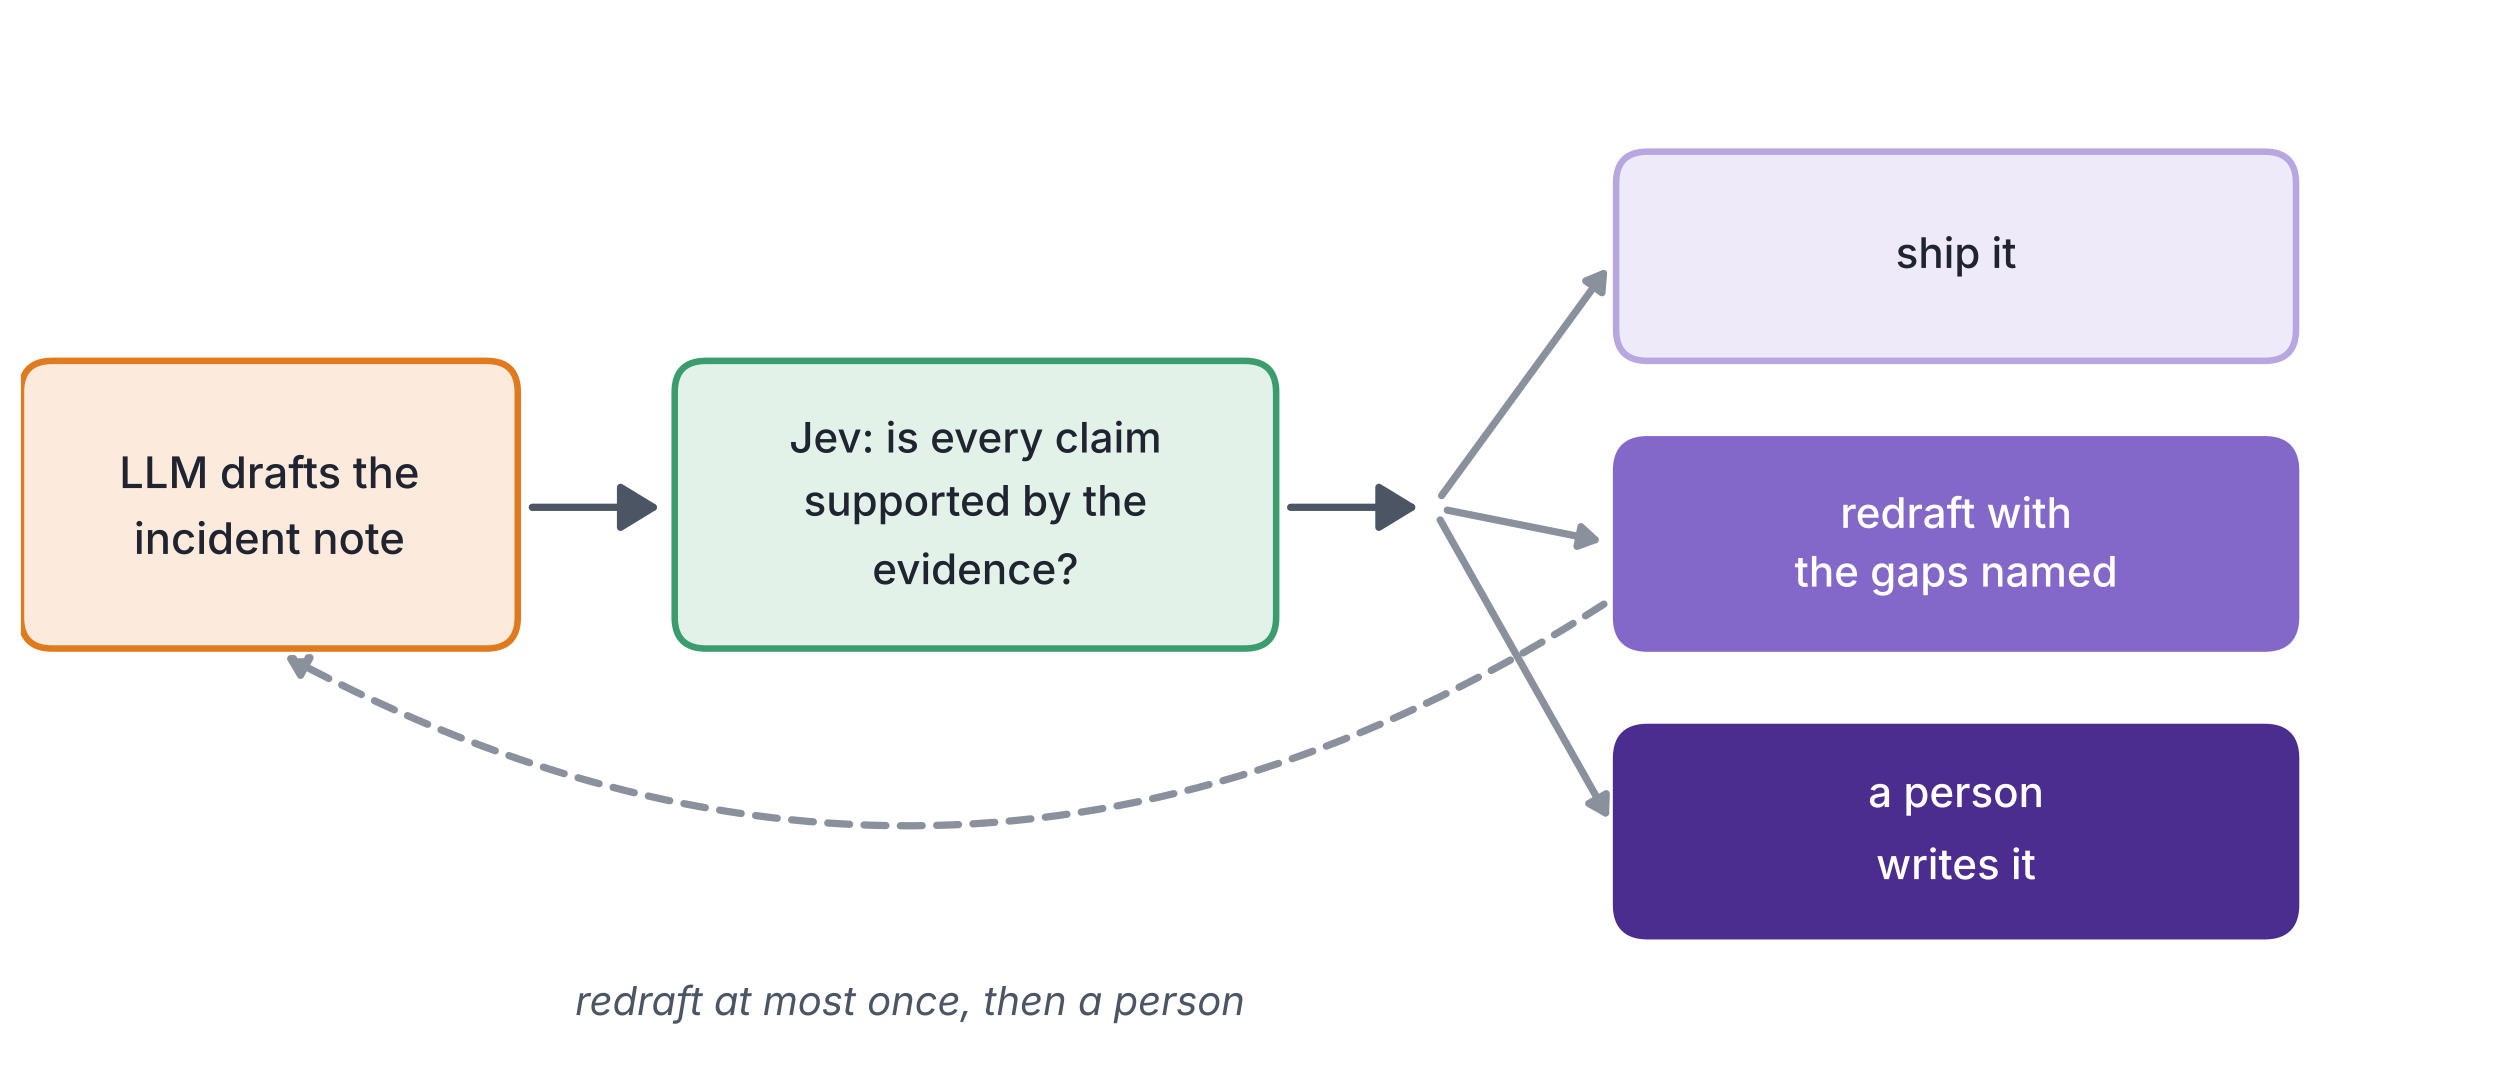
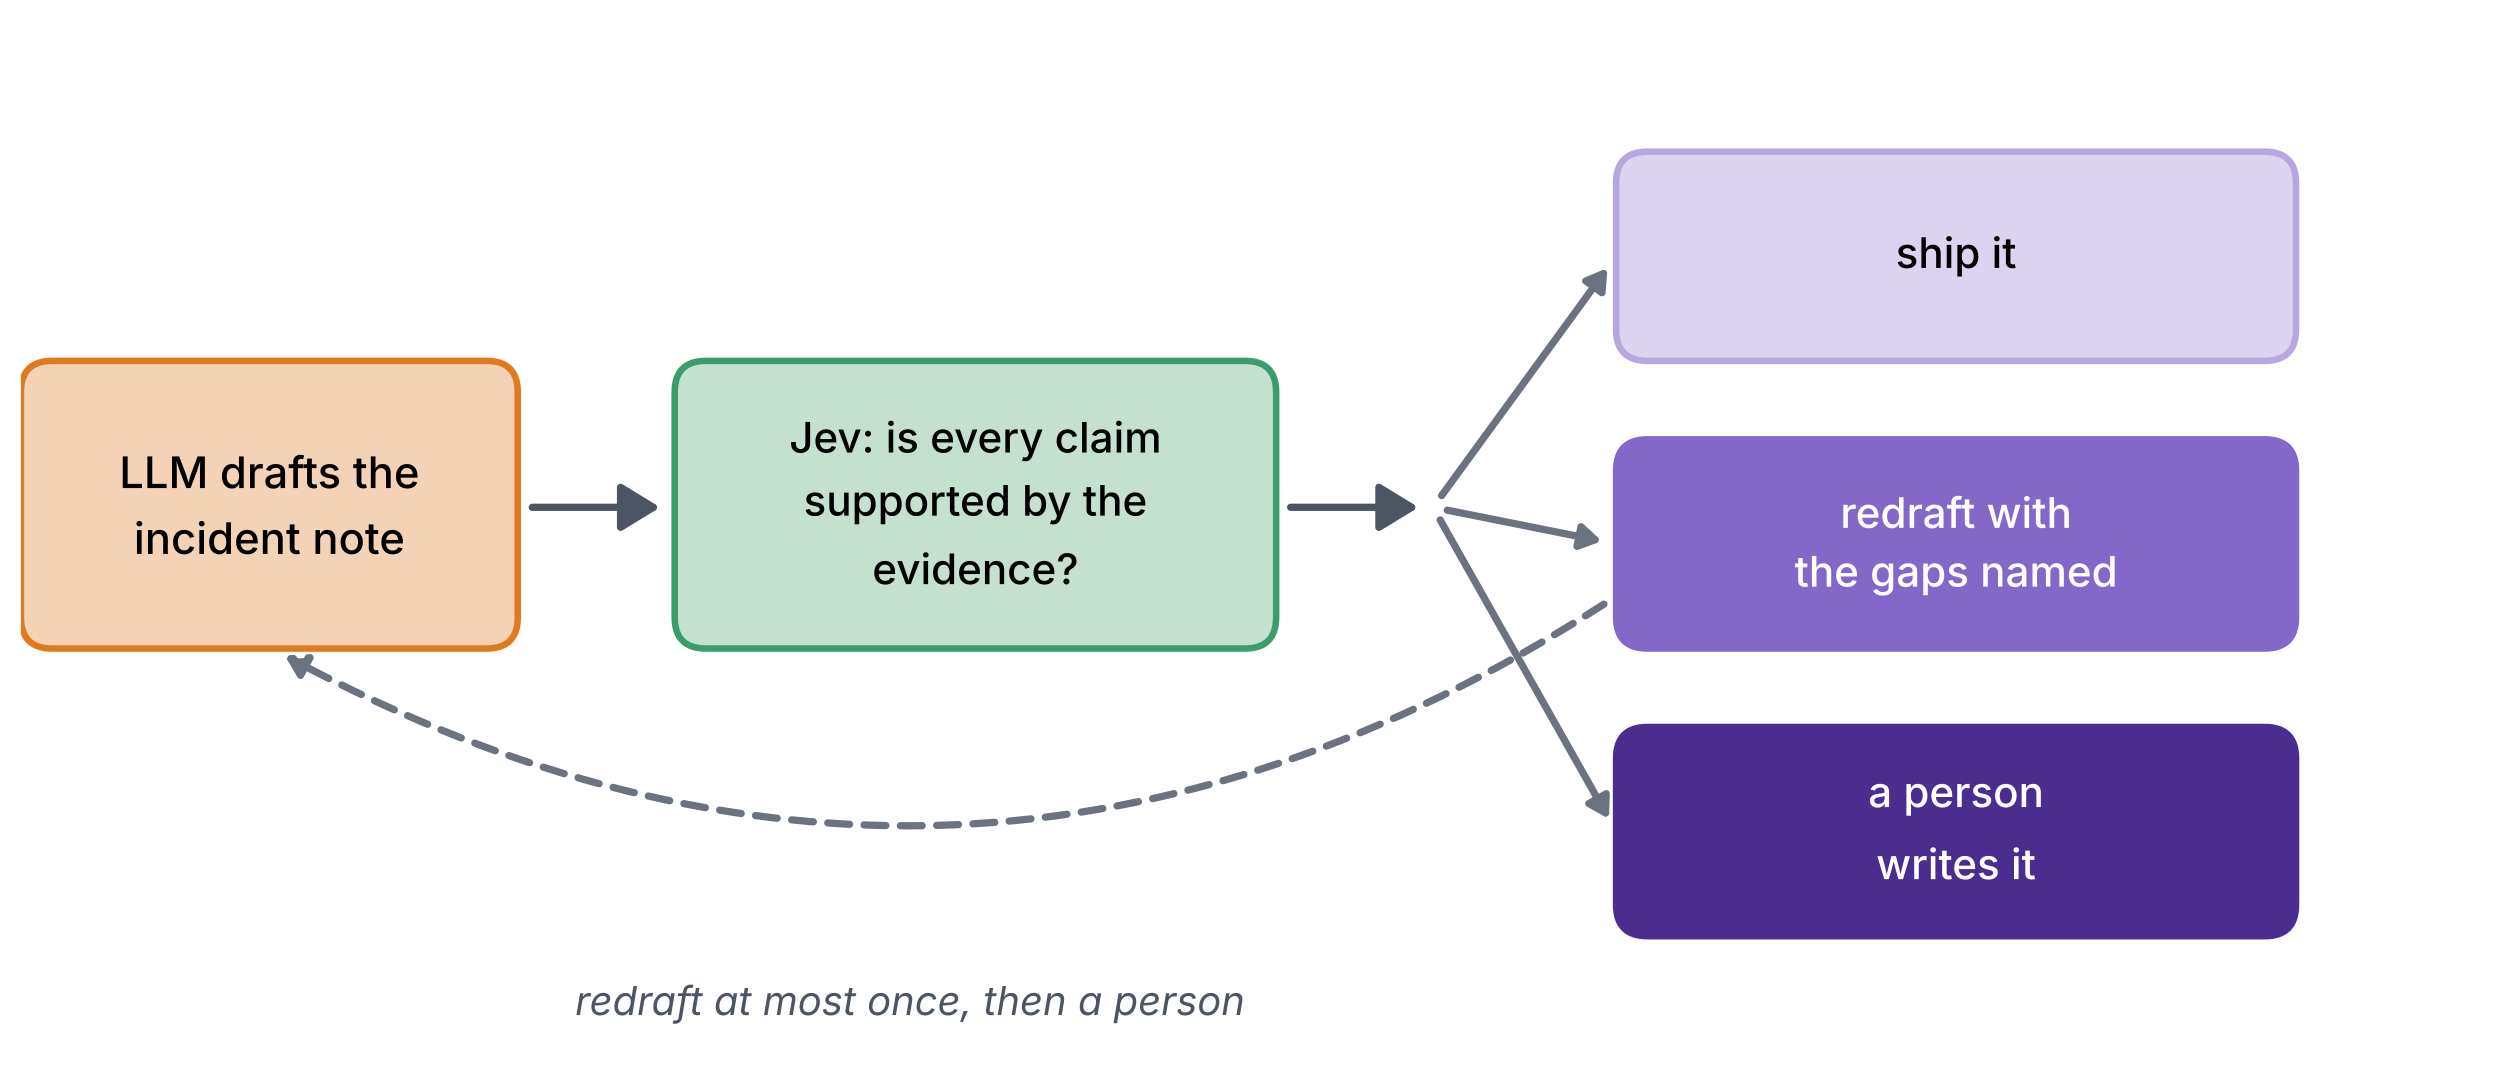
<svg xmlns="http://www.w3.org/2000/svg" width="344.16pt" height="149.76pt" viewBox="0 0 344.16 149.76" version="1.1">
  <defs>
    <style type="text/css">*{stroke-linejoin: round; stroke-linecap: butt}</style>
  </defs>
  <g id="figure_1">
    <g id="patch_1">
      <path d="M 0 149.76  L 344.16 149.76  L 344.16 0  L 0 0  z " style="fill: #ffffff" />
    </g>
    <g id="axes_1">
      <g id="patch_2">
-         <path d="M 73.281 69.84  Q 82.083 69.84 89.926 69.84  " clip-path="url(#p6bffde9076)" style="fill: none; stroke: #4b5563; stroke-linecap: round" />
-         <path d="M 85.426 67.09  L 89.926 69.84  L 85.426 72.59  z " clip-path="url(#p6bffde9076)" style="fill: #4b5563; stroke: #4b5563; stroke-linecap: round" />
+         <path d="M 73.281 69.84  Q 82.083 69.84 89.926 69.84  " clip-path="url(#pc4752d227c)" style="fill: none; stroke: #4b5563; stroke-linecap: round" />
+         <path d="M 85.426 67.09  L 89.926 69.84  L 85.426 72.59  z " clip-path="url(#pc4752d227c)" style="fill: #4b5563; stroke: #4b5563; stroke-linecap: round" />
      </g>
      <g id="patch_3">
-         <path d="M 177.681 69.84  Q 186.483 69.84 194.326 69.84  " clip-path="url(#p6bffde9076)" style="fill: none; stroke: #4b5563; stroke-linecap: round" />
-         <path d="M 189.826 67.09  L 194.326 69.84  L 189.826 72.59  z " clip-path="url(#p6bffde9076)" style="fill: #4b5563; stroke: #4b5563; stroke-linecap: round" />
+         <path d="M 177.681 69.84  Q 186.483 69.84 194.326 69.84  " clip-path="url(#pc4752d227c)" style="fill: none; stroke: #4b5563; stroke-linecap: round" />
+         <path d="M 189.826 67.09  L 194.326 69.84  L 189.826 72.59  z " clip-path="url(#pc4752d227c)" style="fill: #4b5563; stroke: #4b5563; stroke-linecap: round" />
      </g>
      <g id="patch_4">
-         <path d="M 198.46 68.222  Q 209.882 52.557 220.739 37.667  " clip-path="url(#p6bffde9076)" style="fill: none; stroke: #8a919c; stroke-linecap: round" />
-         <path d="M 218.303 38.675  L 220.739 37.667  L 220.525 40.295  z " clip-path="url(#p6bffde9076)" style="fill: #8a919c; stroke: #8a919c; stroke-linecap: round" />
+         <path d="M 198.46 68.222  Q 209.882 52.557 220.739 37.667  " clip-path="url(#pc4752d227c)" style="fill: none; stroke: #6b7280; stroke-linecap: round" />
+         <path d="M 218.303 38.675  L 220.739 37.667  L 220.525 40.295  z " clip-path="url(#pc4752d227c)" style="fill: #6b7280; stroke: #6b7280; stroke-linecap: round" />
      </g>
      <g id="patch_5">
-         <path d="M 199.24 70.232  Q 209.88 72.36 219.579 74.3  " clip-path="url(#p6bffde9076)" style="fill: none; stroke: #8a919c; stroke-linecap: round" />
-         <path d="M 217.643 72.51  L 219.579 74.3  L 217.103 75.207  z " clip-path="url(#p6bffde9076)" style="fill: #8a919c; stroke: #8a919c; stroke-linecap: round" />
+         <path d="M 199.24 70.232  Q 209.88 72.36 219.579 74.3  " clip-path="url(#pc4752d227c)" style="fill: none; stroke: #6b7280; stroke-linecap: round" />
+         <path d="M 217.643 72.51  L 219.579 74.3  L 217.103 75.207  z " clip-path="url(#pc4752d227c)" style="fill: #6b7280; stroke: #6b7280; stroke-linecap: round" />
      </g>
      <g id="patch_6">
-         <path d="M 198.263 71.581  Q 209.88 92.16 221.026 111.904  " clip-path="url(#p6bffde9076)" style="fill: none; stroke: #8a919c; stroke-linecap: round" />
-         <path d="M 221.117 109.269  L 221.026 111.904  L 218.722 110.62  z " clip-path="url(#p6bffde9076)" style="fill: #8a919c; stroke: #8a919c; stroke-linecap: round" />
+         <path d="M 198.263 71.581  Q 209.88 92.16 221.026 111.904  " clip-path="url(#pc4752d227c)" style="fill: none; stroke: #6b7280; stroke-linecap: round" />
+         <path d="M 221.117 109.269  L 221.026 111.904  L 218.722 110.62  z " clip-path="url(#pc4752d227c)" style="fill: #6b7280; stroke: #6b7280; stroke-linecap: round" />
      </g>
      <g id="patch_7">
-         <path d="M 220.8 83.169  Q 132.081 140.17 40.045 90.69  " clip-path="url(#p6bffde9076)" style="fill: none; stroke-dasharray: 3,2; stroke-dashoffset: 0; stroke: #8a919c; stroke-linecap: round" />
-         <path d="M 41.375 92.966  L 40.045 90.69  L 42.678 90.544  z " clip-path="url(#p6bffde9076)" style="fill: #8a919c; stroke-dasharray: 3,2; stroke-dashoffset: 0; stroke: #8a919c; stroke-linecap: round" />
+         <path d="M 220.8 83.169  Q 132.081 140.17 40.045 90.69  " clip-path="url(#pc4752d227c)" style="fill: none; stroke-dasharray: 3,2; stroke-dashoffset: 0; stroke: #6b7280; stroke-linecap: round" />
+         <path d="M 41.375 92.966  L 40.045 90.69  L 42.678 90.544  z " clip-path="url(#pc4752d227c)" style="fill: #6b7280; stroke-dasharray: 3,2; stroke-dashoffset: 0; stroke: #6b7280; stroke-linecap: round" />
      </g>
      <g id="patch_8">
-         <path d="M 7.2 89.28  L 66.96 89.28  Q 71.28 89.28 71.28 84.96  L 71.28 54  Q 71.28 49.68 66.96 49.68  L 7.2 49.68  Q 2.88 49.68 2.88 54  L 2.88 84.96  Q 2.88 89.28 7.2 89.28  z " clip-path="url(#p6bffde9076)" style="fill: #fcebdc; stroke: #e07a1f; stroke-width: 0.9; stroke-linejoin: miter" />
+         <path d="M 7.2 89.28  L 66.96 89.28  Q 71.28 89.28 71.28 84.96  L 71.28 54  Q 71.28 49.68 66.96 49.68  L 7.2 49.68  Q 2.88 49.68 2.88 54  L 2.88 84.96  Q 2.88 89.28 7.2 89.28  z " clip-path="url(#pc4752d227c)" style="fill: #f3d2b6; stroke: #e07a1f; stroke-width: 0.9; stroke-linejoin: miter" />
      </g>
      <g id="patch_9">
-         <path d="M 97.2 89.28  L 171.36 89.28  Q 175.68 89.28 175.68 84.96  L 175.68 54  Q 175.68 49.68 171.36 49.68  L 97.2 49.68  Q 92.88 49.68 92.88 54  L 92.88 84.96  Q 92.88 89.28 97.2 89.28  z " clip-path="url(#p6bffde9076)" style="fill: #e2f2e9; stroke: #3b9c6e; stroke-width: 0.9; stroke-linejoin: miter" />
+         <path d="M 97.2 89.28  L 171.36 89.28  Q 175.68 89.28 175.68 84.96  L 175.68 54  Q 175.68 49.68 171.36 49.68  L 97.2 49.68  Q 92.88 49.68 92.88 54  L 92.88 84.96  Q 92.88 89.28 97.2 89.28  z " clip-path="url(#pc4752d227c)" style="fill: #c4e1d0; stroke: #3b9c6e; stroke-width: 0.9; stroke-linejoin: miter" />
      </g>
      <g id="patch_10">
-         <path d="M 226.8 49.68  L 311.76 49.68  Q 316.08 49.68 316.08 45.36  L 316.08 25.2  Q 316.08 20.88 311.76 20.88  L 226.8 20.88  Q 222.48 20.88 222.48 25.2  L 222.48 45.36  Q 222.48 49.68 226.8 49.68  z " clip-path="url(#p6bffde9076)" style="fill: #efeaf9; stroke: #b7a6e0; stroke-width: 0.9; stroke-linejoin: miter" />
+         <path d="M 226.8 49.68  L 311.76 49.68  Q 316.08 49.68 316.08 45.36  L 316.08 25.2  Q 316.08 20.88 311.76 20.88  L 226.8 20.88  Q 222.48 20.88 222.48 25.2  L 222.48 45.36  Q 222.48 49.68 226.8 49.68  z " clip-path="url(#pc4752d227c)" style="fill: #dcd3f0; stroke: #b7a6e0; stroke-width: 0.9; stroke-linejoin: miter" />
      </g>
      <g id="patch_11">
-         <path d="M 226.8 89.28  L 311.76 89.28  Q 316.08 89.28 316.08 84.96  L 316.08 64.8  Q 316.08 60.48 311.76 60.48  L 226.8 60.48  Q 222.48 60.48 222.48 64.8  L 222.48 84.96  Q 222.48 89.28 226.8 89.28  z " clip-path="url(#p6bffde9076)" style="fill: #8468c9; stroke: #8468c9; stroke-width: 0.9; stroke-linejoin: miter" />
+         <path d="M 226.8 89.28  L 311.76 89.28  Q 316.08 89.28 316.08 84.96  L 316.08 64.8  Q 316.08 60.48 311.76 60.48  L 226.8 60.48  Q 222.48 60.48 222.48 64.8  L 222.48 84.96  Q 222.48 89.28 226.8 89.28  z " clip-path="url(#pc4752d227c)" style="fill: #8468c9; stroke: #8468c9; stroke-width: 0.9; stroke-linejoin: miter" />
      </g>
      <g id="patch_12">
-         <path d="M 226.8 128.88  L 311.76 128.88  Q 316.08 128.88 316.08 124.56  L 316.08 104.4  Q 316.08 100.08 311.76 100.08  L 226.8 100.08  Q 222.48 100.08 222.48 104.4  L 222.48 124.56  Q 222.48 128.88 226.8 128.88  z " clip-path="url(#p6bffde9076)" style="fill: #4b2c8f; stroke: #4b2c8f; stroke-width: 0.9; stroke-linejoin: miter" />
+         <path d="M 226.8 128.88  L 311.76 128.88  Q 316.08 128.88 316.08 124.56  L 316.08 104.4  Q 316.08 100.08 311.76 100.08  L 226.8 100.08  Q 222.48 100.08 222.48 104.4  L 222.48 124.56  Q 222.48 128.88 226.8 128.88  z " clip-path="url(#pc4752d227c)" style="fill: #4b2c8f; stroke: #4b2c8f; stroke-width: 0.9; stroke-linejoin: miter" />
      </g>
      <g id="text_1">
-         <text style="font-weight: 500; font-size: 6px; font-family: 'Inter'; fill: #1f2430" transform="translate(16.41422 67.19124)">LLM drafts the</text>
-         <text style="font-weight: 500; font-size: 6px; font-family: 'Inter'; fill: #1f2430" transform="translate(18.41906 76.25423)">incident note</text>
+         <text style="font-weight: 500; font-size: 6px; font-family: 'Inter'" transform="translate(16.41422 67.19124)">LLM drafts the</text>
+         <text style="font-weight: 500; font-size: 6px; font-family: 'Inter'" transform="translate(18.41906 76.25423)">incident note</text>
      </g>
      <g id="text_2">
-         <text style="font-weight: 500; font-size: 5.8px; font-family: 'Inter'; fill: #1f2430" transform="translate(108.6508 62.29961)">Jev: is every claim</text>
-         <text style="font-weight: 500; font-size: 5.8px; font-family: 'Inter'; fill: #1f2430" transform="translate(110.6223 70.98664)">supported by the</text>
-         <text style="font-weight: 500; font-size: 5.8px; font-family: 'Inter'; fill: #1f2430" transform="translate(120.0877 80.41453)">evidence?</text>
+         <text style="font-weight: 500; font-size: 5.8px; font-family: 'Inter'" transform="translate(108.6508 62.29961)">Jev: is every claim</text>
+         <text style="font-weight: 500; font-size: 5.8px; font-family: 'Inter'" transform="translate(110.6223 70.98664)">supported by the</text>
+         <text style="font-weight: 500; font-size: 5.8px; font-family: 'Inter'" transform="translate(120.0877 80.41453)">evidence?</text>
      </g>
      <g id="text_3">
-         <text style="font-weight: 500; font-size: 5.8px; font-family: 'Inter'; text-anchor: middle; fill: #1f2430" x="269.28" y="36.883" transform="rotate(-0 269.28 36.88316)">ship it</text>
+         <text style="font-weight: 500; font-size: 5.8px; font-family: 'Inter'; text-anchor: middle" x="269.28" y="36.883" transform="rotate(-0 269.28 36.88316)">ship it</text>
      </g>
      <g id="text_4">
        <text style="font-weight: 500; font-size: 5.8px; font-family: 'Inter'; fill: #ffffff" transform="translate(253.3377 72.66753)">redraft with</text>
        <text style="font-weight: 500; font-size: 5.8px; font-family: 'Inter'; fill: #ffffff" transform="translate(247.0356 80.75009)">the gaps named</text>
      </g>
      <g id="text_5">
        <text style="font-weight: 500; font-size: 5.8px; font-family: 'Inter'; fill: #ffffff" transform="translate(257.1847 111.108)">a person</text>
        <text style="font-weight: 500; font-size: 5.8px; font-family: 'Inter'; fill: #ffffff" transform="translate(258.2858 121.0284)">writes it</text>
      </g>
      <g id="text_6">
        <text style="font-style: italic; font-size: 5.5px; font-family: 'Inter'; text-anchor: middle; fill: #4b5563" x="125.28" y="139.733" transform="rotate(-0 125.28 139.7332)">redraft at most once, then a person</text>
      </g>
    </g>
  </g>
  <defs>
-     <clipPath id="p6bffde9076">
+     <clipPath id="pc4752d227c">
      <rect x="2.88" y="2.88" width="338.4" height="144" />
    </clipPath>
  </defs>
</svg>
